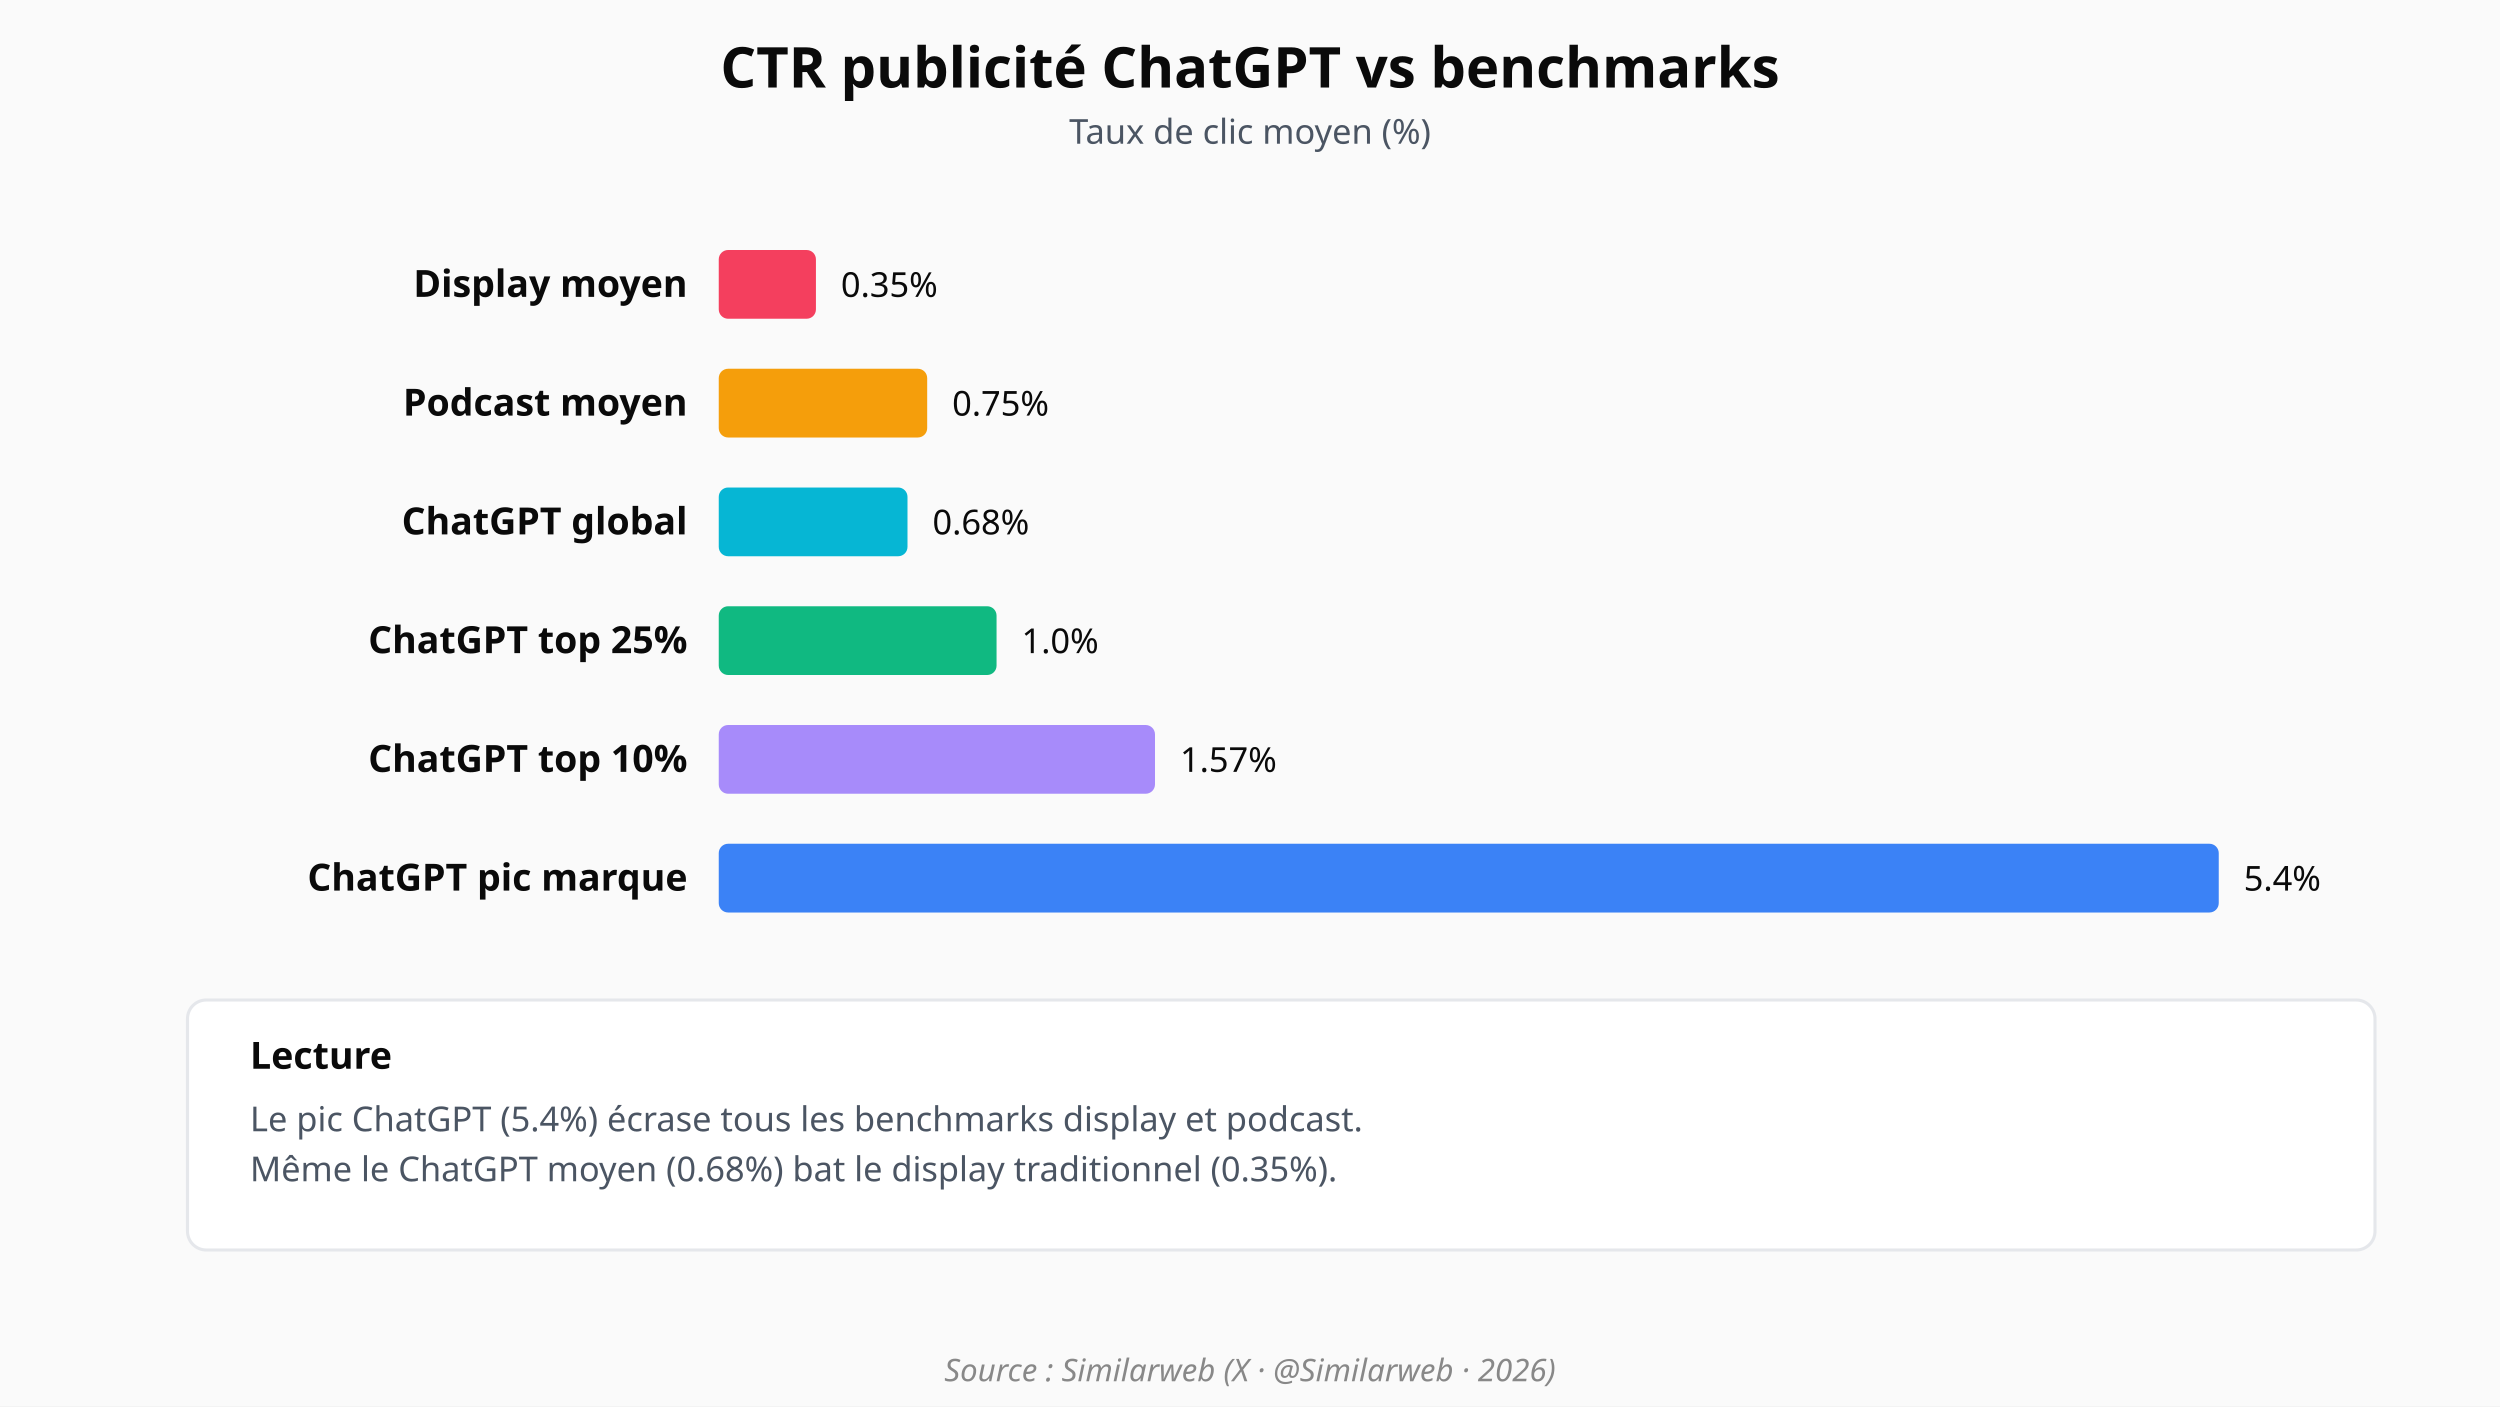
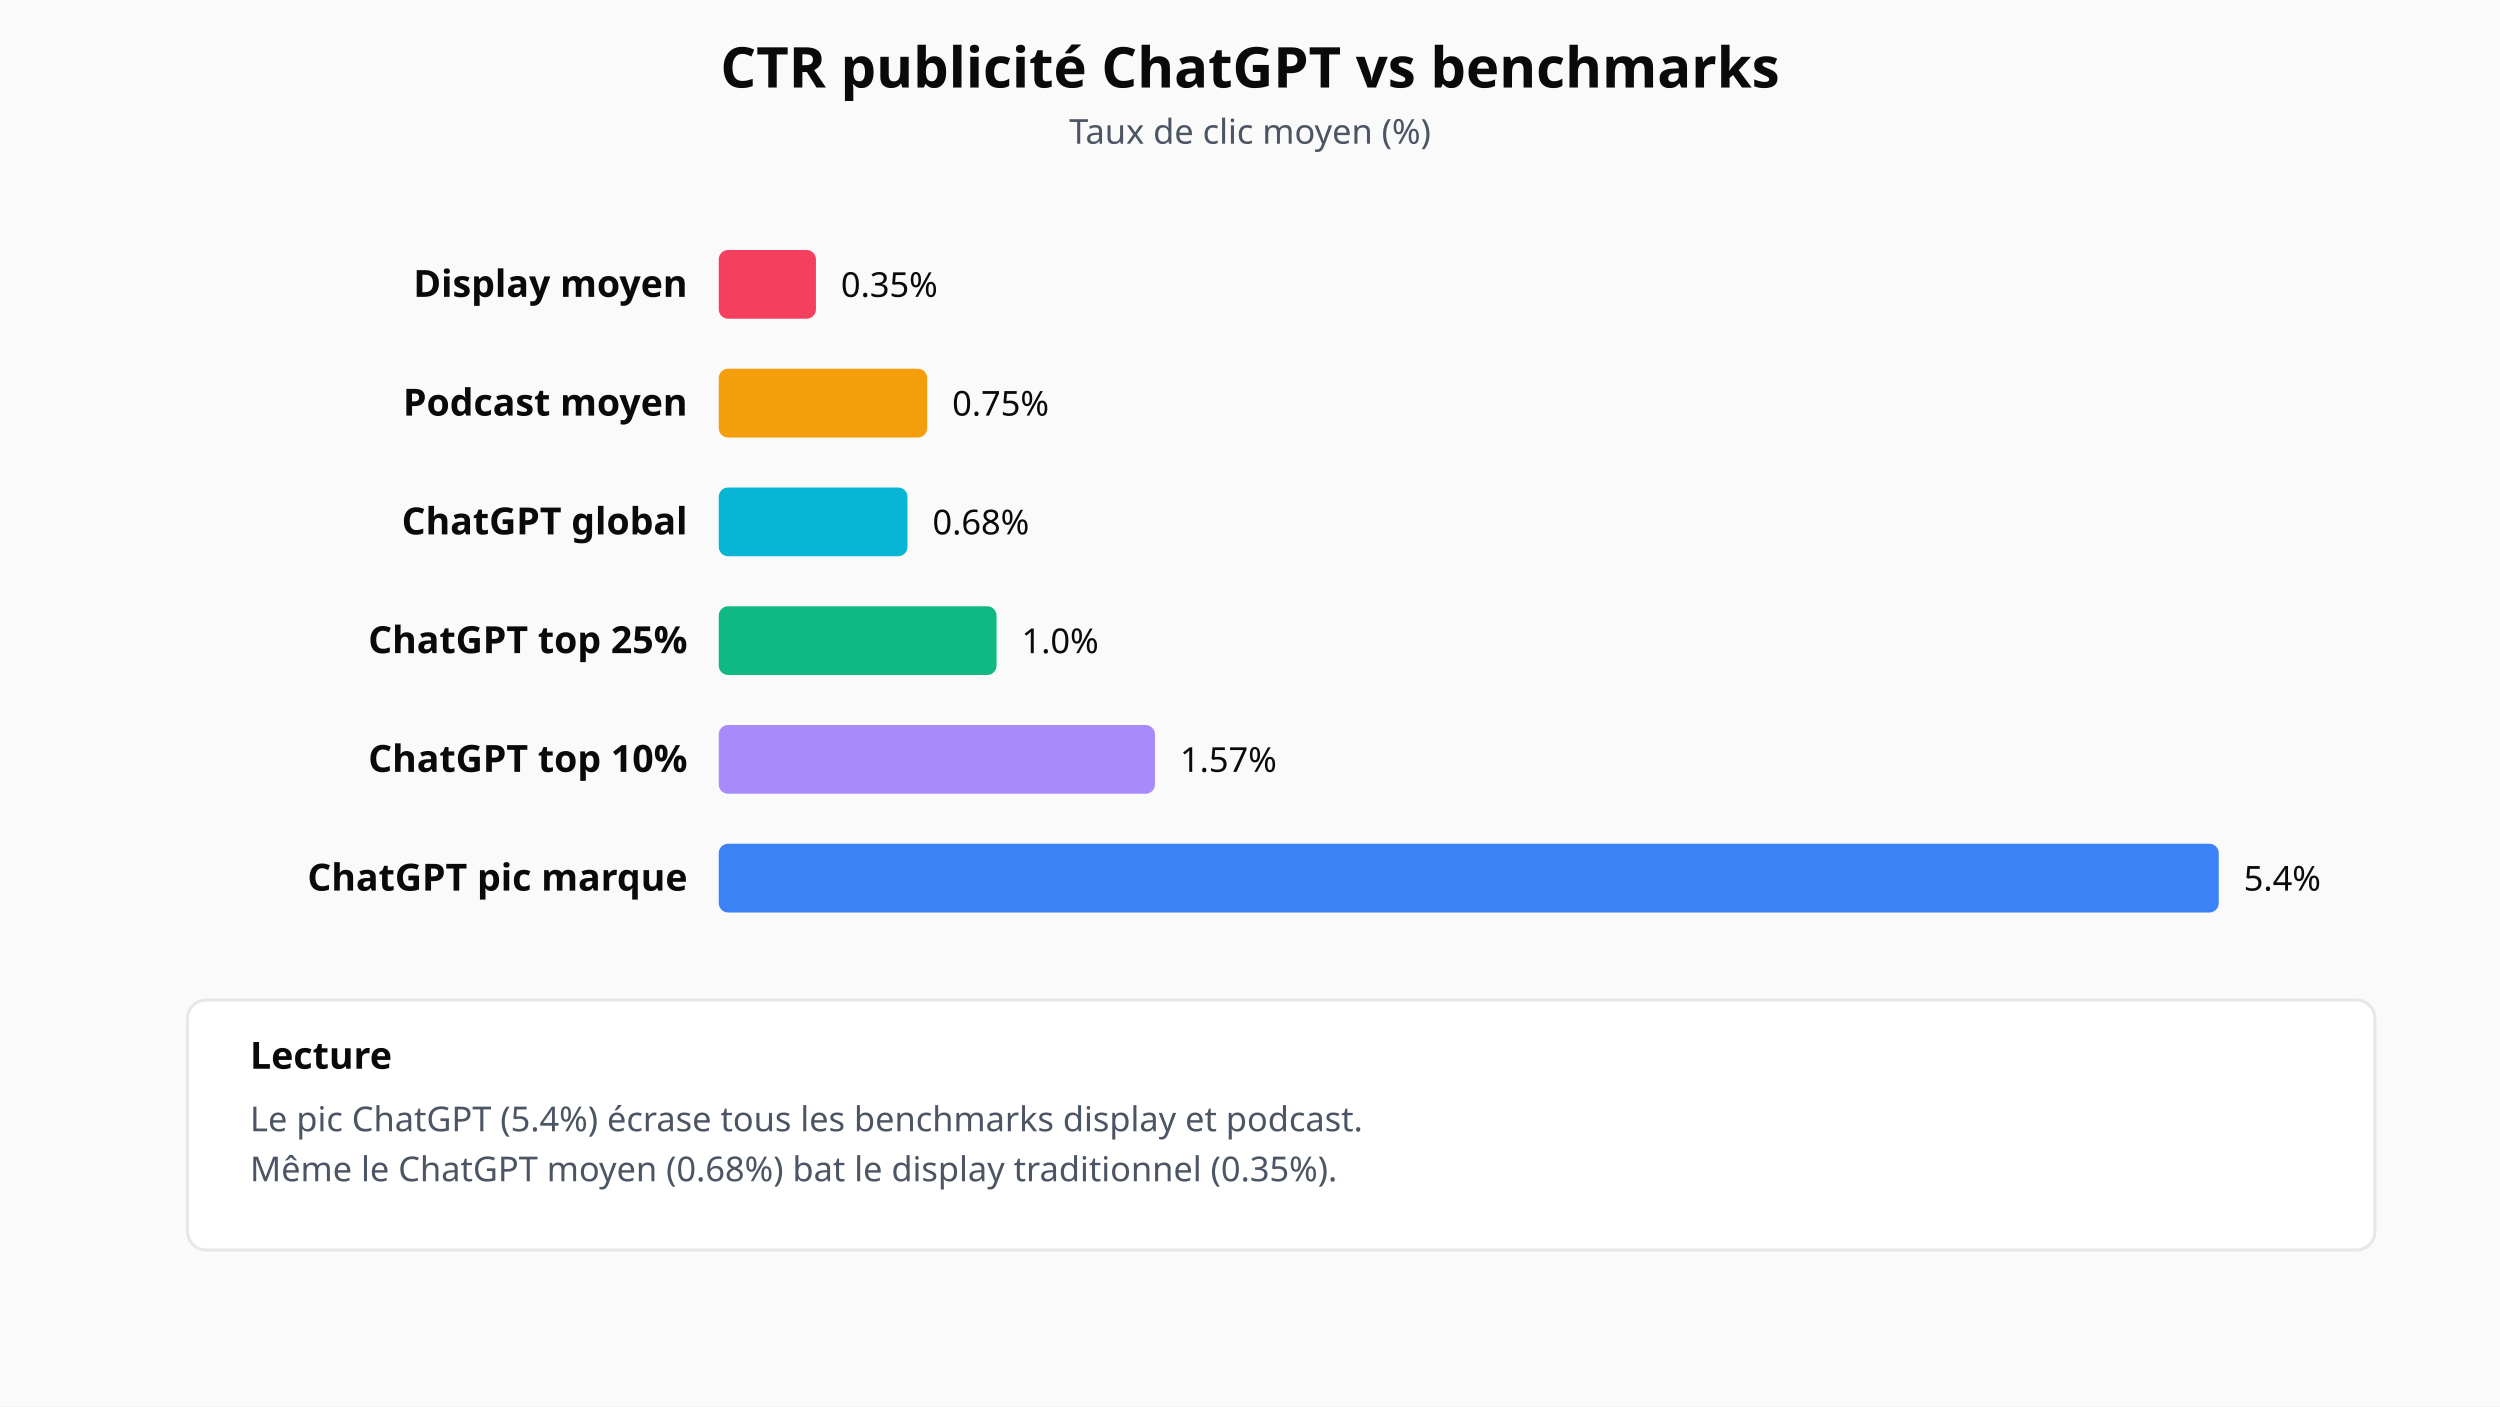
<svg xmlns="http://www.w3.org/2000/svg" viewBox="0 0 800 450" font-family="ui-sans-serif, system-ui">
  <rect width="800" height="450" fill="#fafafa" />
  <text x="400" y="28" text-anchor="middle" fill="#0a0a0a" font-size="18" font-weight="bold">CTR publicité ChatGPT vs benchmarks</text>
  <text x="400" y="46" text-anchor="middle" fill="#4b5563" font-size="11">Taux de clic moyen (%)</text>
  <text x="220" y="95" text-anchor="end" fill="#0a0a0a" font-size="12" font-weight="600">Display moyen</text>
  <rect x="230" y="80" width="31.1" height="22" fill="#f43f5e" rx="3" />
  <text x="269.1" y="95" fill="#0a0a0a" font-size="11" font-family="ui-monospace">0.35%</text>
  <text x="220" y="133" text-anchor="end" fill="#0a0a0a" font-size="12" font-weight="600">Podcast moyen</text>
  <rect x="230" y="118" width="66.7" height="22" fill="#f59e0b" rx="3" />
  <text x="304.7" y="133" fill="#0a0a0a" font-size="11" font-family="ui-monospace">0.75%</text>
  <text x="220" y="171" text-anchor="end" fill="#0a0a0a" font-size="12" font-weight="600">ChatGPT global</text>
  <rect x="230" y="156" width="60.4" height="22" fill="#06b6d4" rx="3" />
  <text x="298.4" y="171" fill="#0a0a0a" font-size="11" font-family="ui-monospace">0.68%</text>
  <text x="220" y="209" text-anchor="end" fill="#0a0a0a" font-size="12" font-weight="600">ChatGPT top 25%</text>
  <rect x="230" y="194" width="88.9" height="22" fill="#10b981" rx="3" />
  <text x="326.9" y="209" fill="#0a0a0a" font-size="11" font-family="ui-monospace">1.0%</text>
  <text x="220" y="247" text-anchor="end" fill="#0a0a0a" font-size="12" font-weight="600">ChatGPT top 10%</text>
  <rect x="230" y="232" width="139.6" height="22" fill="#a78bfa" rx="3" />
  <text x="377.6" y="247" fill="#0a0a0a" font-size="11" font-family="ui-monospace">1.57%</text>
  <text x="220" y="285" text-anchor="end" fill="#0a0a0a" font-size="12" font-weight="600">ChatGPT pic marque</text>
  <rect x="230" y="270" width="480.0" height="22" fill="#3b82f6" rx="3" />
  <text x="718.0" y="285" fill="#0a0a0a" font-size="11" font-family="ui-monospace">5.4%</text>
  <g transform="translate(0,320)">
    <rect x="60" y="0" width="700" height="80" fill="#fff" rx="6" stroke="#e5e7eb" />
    <text x="80" y="22" fill="#0a0a0a" font-size="12" font-weight="600">Lecture</text>
    <text x="80" y="42" fill="#4b5563" font-size="11">Le pic ChatGPT (5.4%) écrase tous les benchmarks display et podcast.</text>
    <text x="80" y="58" fill="#4b5563" font-size="11">Même le ChatGPT moyen (0.68%) bat le display traditionnel (0.35%).</text>
  </g>
-   <text x="400" y="442" text-anchor="middle" fill="#888" font-size="10" font-style="italic">Source : Similarweb (X · @Similarweb · 2026)</text>
</svg>
